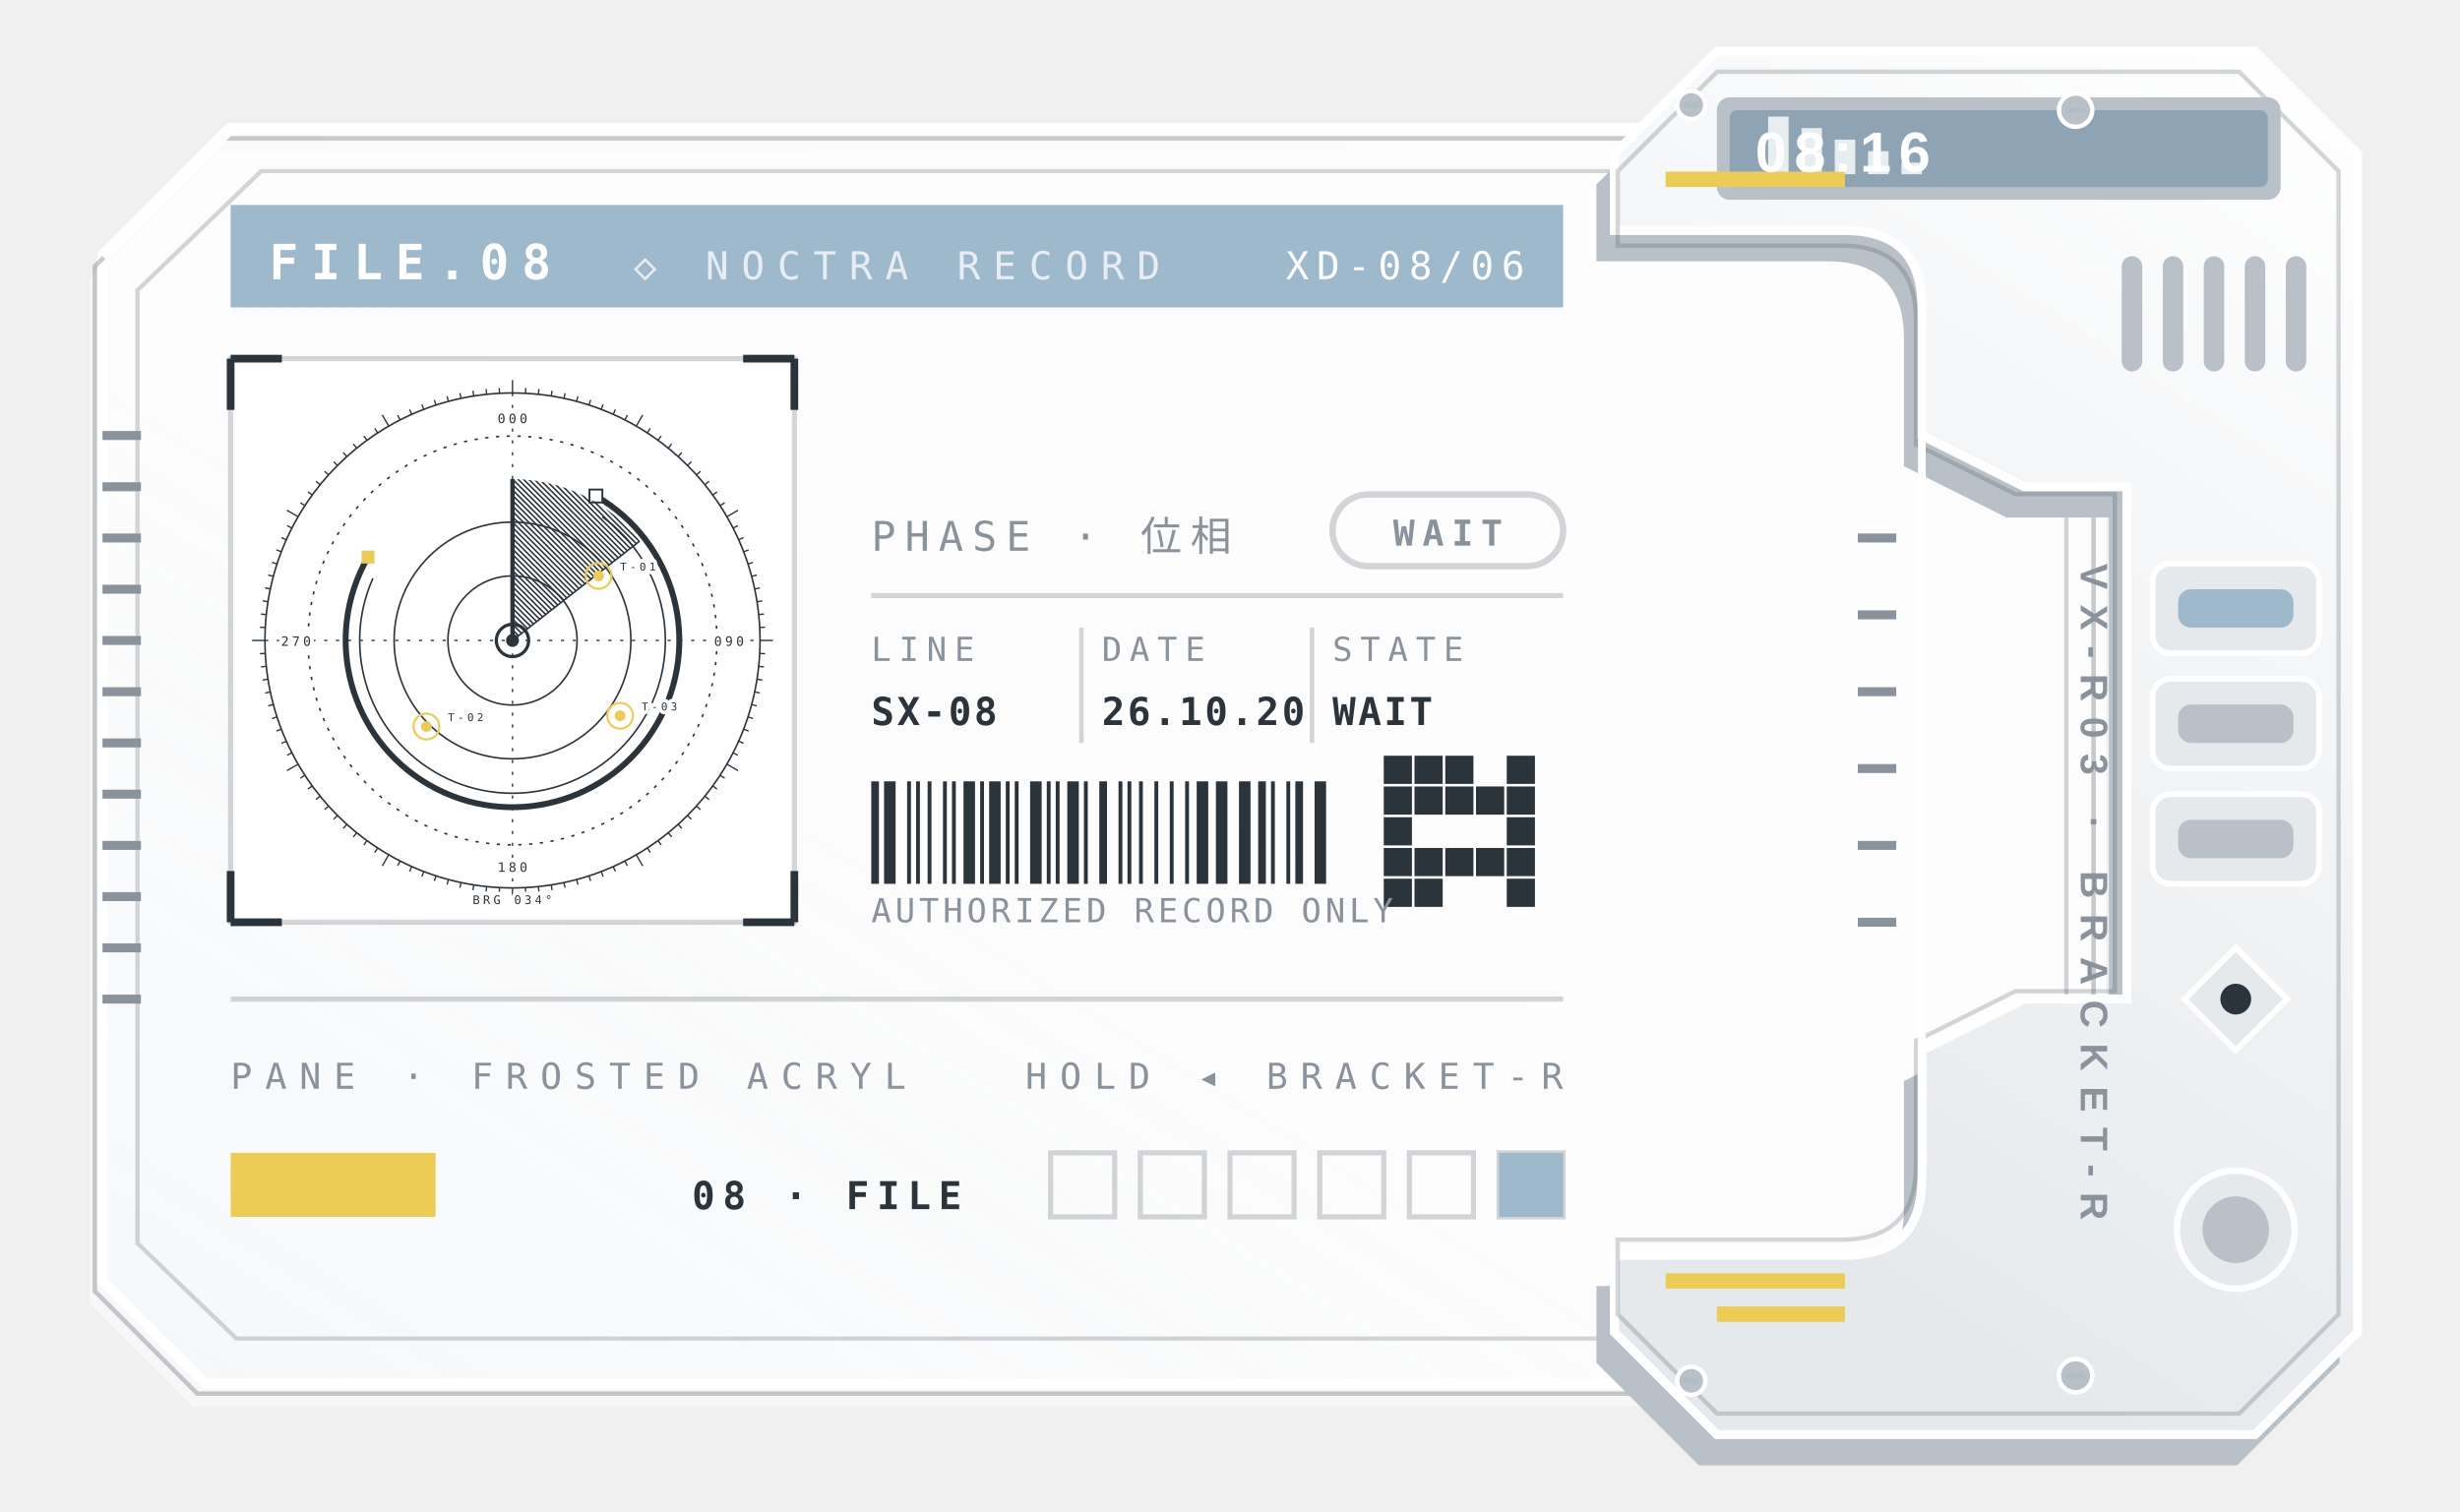
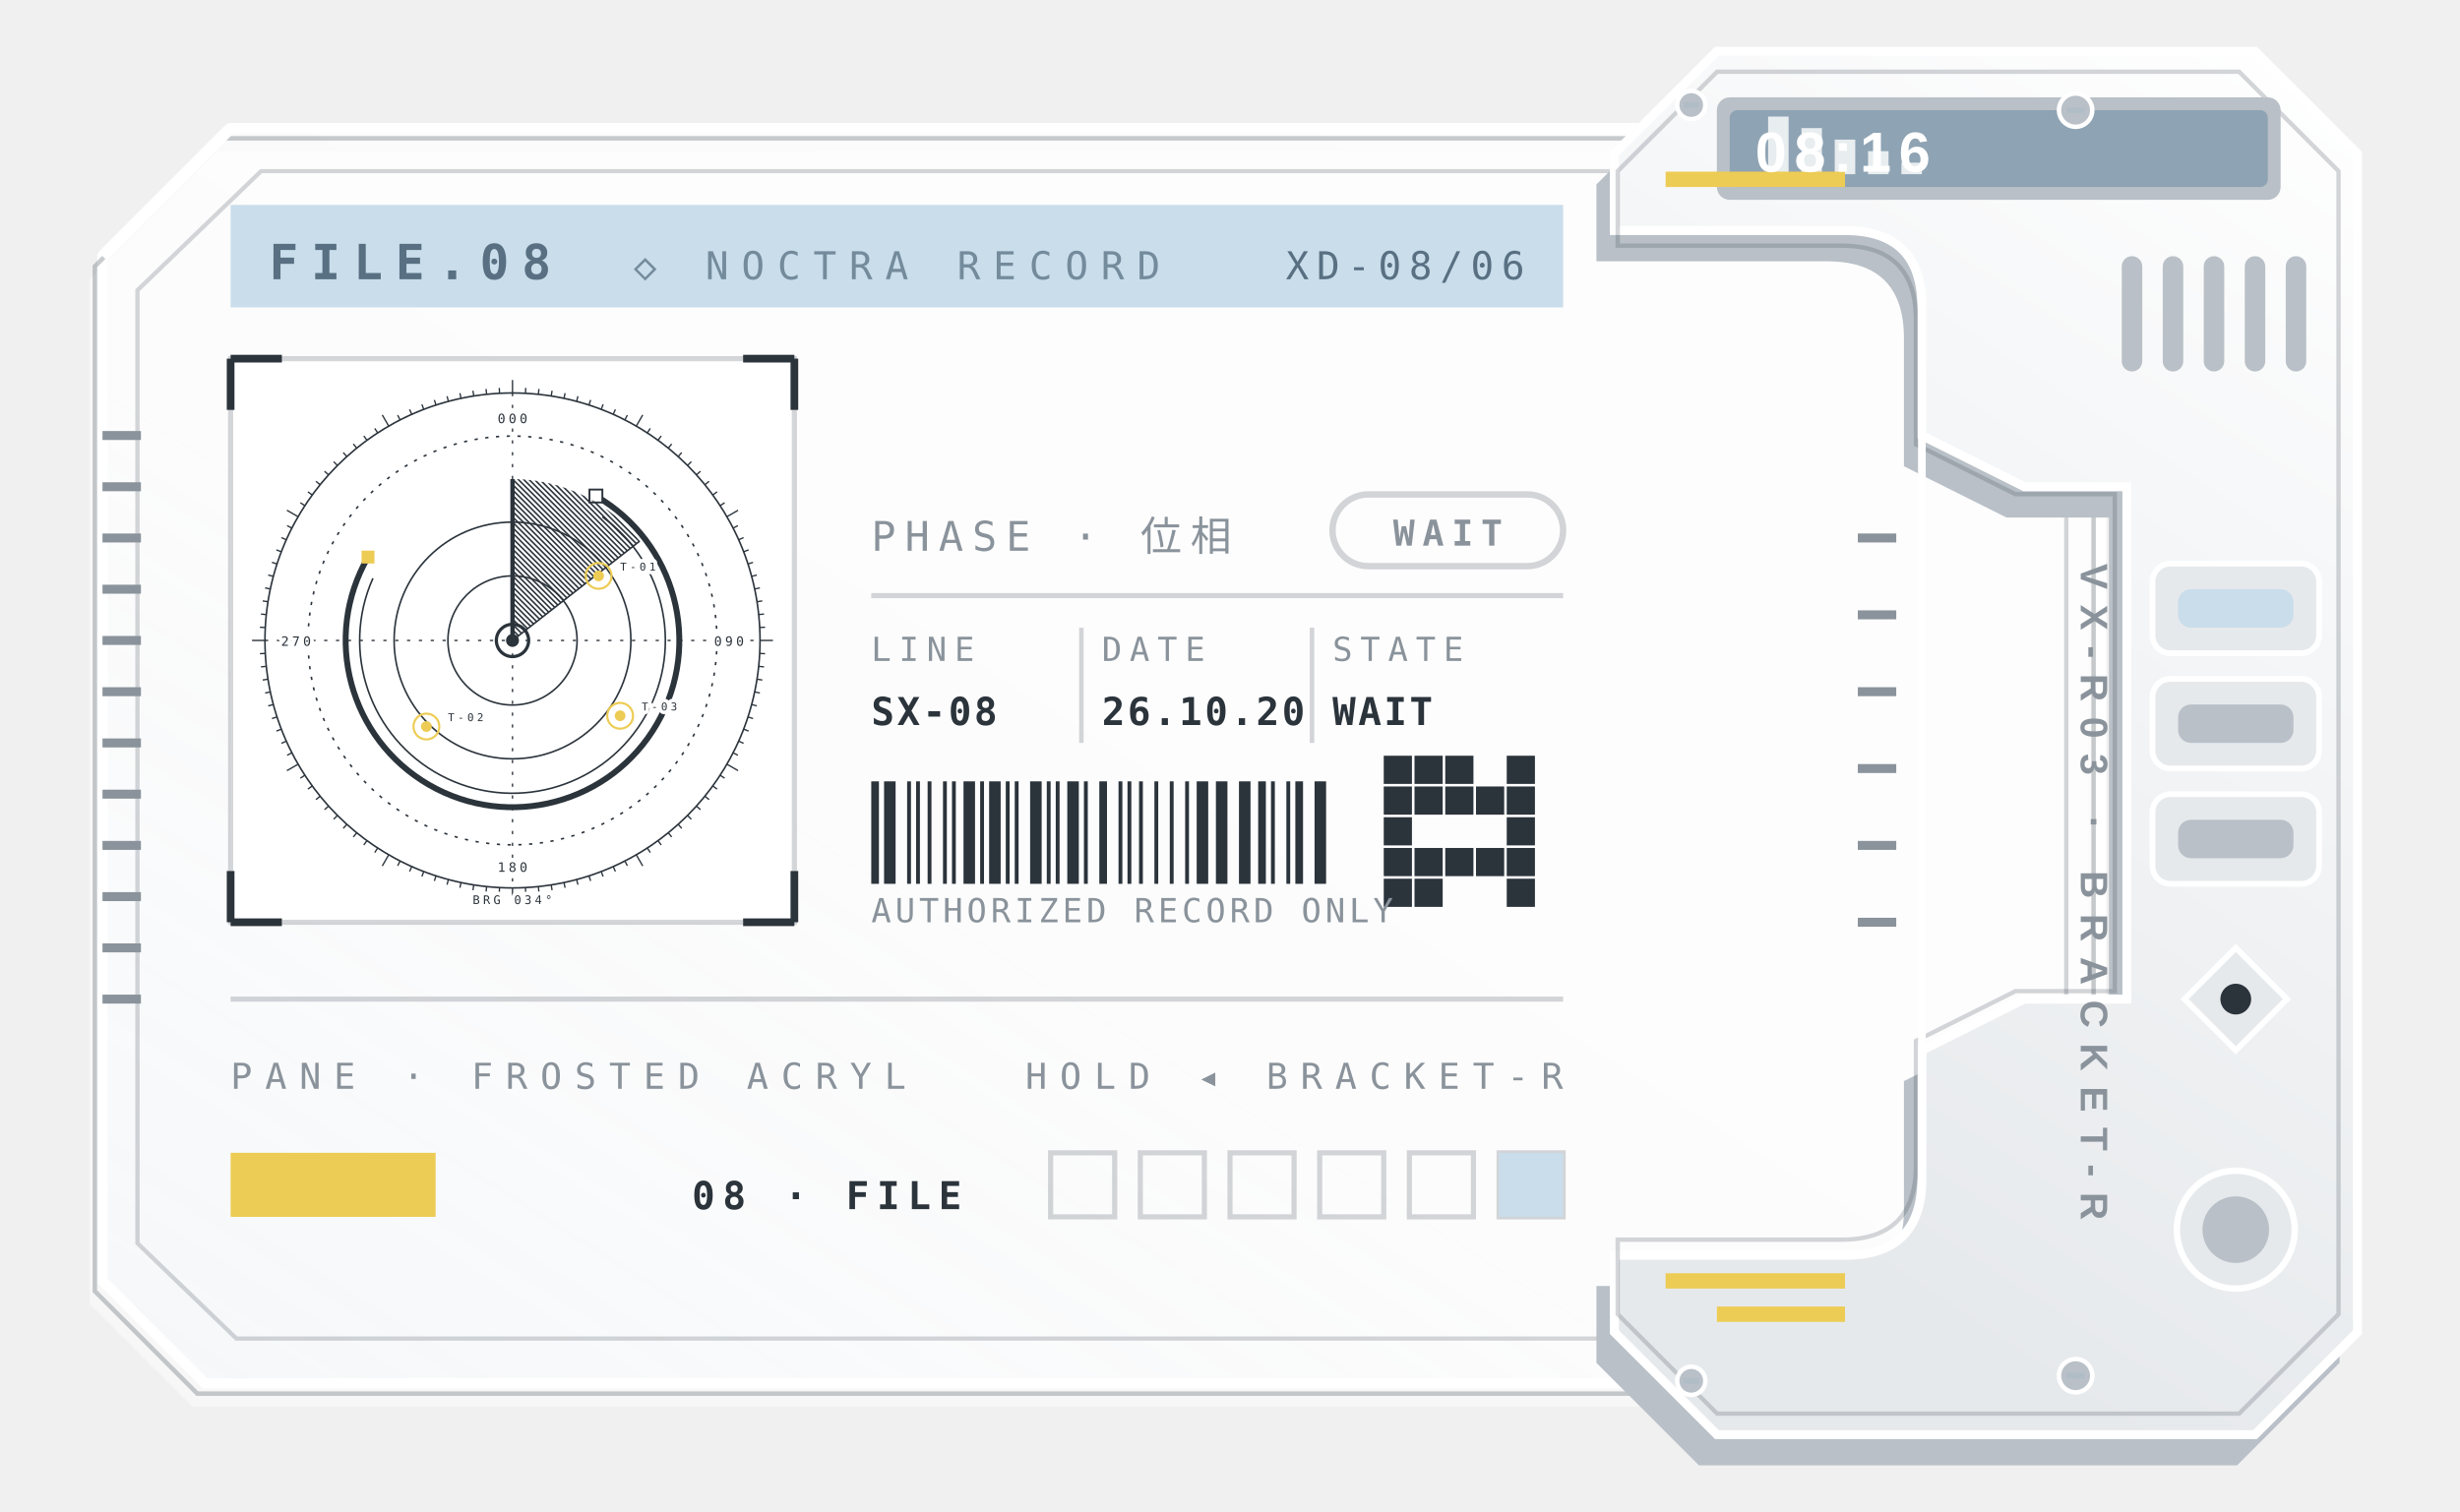
<svg xmlns="http://www.w3.org/2000/svg" width="384" height="236" viewBox="-4 -4 192 118">
  <g transform="translate(184 0) scale(-1 1)">
    <defs>
      <linearGradient id="p5043" x1="0" y1="0" x2="1" y2="1">
        <stop offset="0" stop-color="#FFFFFF" stop-opacity=".82" />
        <stop offset=".6" stop-color="#FFFFFF" stop-opacity=".66" />
        <stop offset="1" stop-color="#F4F7FA" stop-opacity=".74" />
      </linearGradient>
    </defs>
    <path d="M24 6H170L180 16V96L172 104H24Z" fill="rgba(255,255,255,.45)" transform="translate(1 1.8)" />
    <path d="M24 6H170L180 16V96L172 104H24Z" fill="url(#p5043)" />
    <path d="M24 6H170L180 16V96L172 104H24Z" fill="none" stroke="#FFFFFF" stroke-width=".8" />
    <path d="M24 6H170L180 16V96L172 104H24Z" fill="none" stroke="rgba(60,72,84,.28)" stroke-width=".35" transform="translate(.6 .8)" />
    <path d="M24 6H170L180 16V96L172 104H24Z" fill="none" stroke="rgba(60,72,84,.22)" stroke-width=".35" transform="translate(102.0 54.0) scale(.965 .93) translate(-102.0 -54.0)" />
    <path d="M180 30h-3" stroke="#8A939B" stroke-width=".7" />
    <path d="M180 34h-3" stroke="#8A939B" stroke-width=".7" />
    <path d="M180 38h-3" stroke="#8A939B" stroke-width=".7" />
    <path d="M180 42h-3" stroke="#8A939B" stroke-width=".7" />
    <path d="M180 46h-3" stroke="#8A939B" stroke-width=".7" />
    <path d="M180 50h-3" stroke="#8A939B" stroke-width=".7" />
    <path d="M180 54h-3" stroke="#8A939B" stroke-width=".7" />
    <path d="M180 58h-3" stroke="#8A939B" stroke-width=".7" />
    <path d="M180 62h-3" stroke="#8A939B" stroke-width=".7" />
    <path d="M180 66h-3" stroke="#8A939B" stroke-width=".7" />
    <path d="M180 70h-3" stroke="#8A939B" stroke-width=".7" />
    <path d="M180 74h-3" stroke="#8A939B" stroke-width=".7" />
    <path d="M170 6L180 16" stroke="#FFFFFF" stroke-width=".9" />
    <path d="M66 74H170" stroke="rgba(60,72,84,.22)" stroke-width=".4" />
    <rect x="66" y="86" width="5" height="5" fill="none" stroke="rgba(60,72,84,.22)" stroke-width=".4" />
    <rect x="73" y="86" width="5" height="5" fill="none" stroke="rgba(60,72,84,.22)" stroke-width=".4" />
    <rect x="80" y="86" width="5" height="5" fill="none" stroke="rgba(60,72,84,.22)" stroke-width=".4" />
    <rect x="87" y="86" width="5" height="5" fill="none" stroke="rgba(60,72,84,.22)" stroke-width=".4" />
    <rect x="94" y="86" width="5" height="5" fill="none" stroke="rgba(60,72,84,.22)" stroke-width=".4" />
    <rect x="101" y="86" width="5" height="5" fill="none" stroke="rgba(60,72,84,.22)" stroke-width=".4" />
-     <rect x="66" y="86" width="5" height="5" fill="#9FB9CC" />
+     <rect x="66" y="86" width="5" height="5" fill="#C9DDEB" />
    <rect x="154" y="86" width="16" height="5" fill="#EDCC55" />
    <defs>
      <linearGradient id="b5044" x1="0" y1="0" x2=".35" y2="1">
        <stop offset="0" stop-color="#FFFFFF" />
        <stop offset="1" stop-color="#E6E9EC" />
      </linearGradient>
    </defs>
    <path d="M4 8L12 0H54L62 8V14H44Q38 14 38 20V30L30 34H22V74H30L38 78V88Q38 94 44 94H62V100L54 108H12L4 100Z" fill="#B9C0C7" transform="translate(1.4 2.4)" />
    <path d="M4 8L12 0H54L62 8V14H44Q38 14 38 20V30L30 34H22V74H30L38 78V88Q38 94 44 94H62V100L54 108H12L4 100Z" fill="url(#b5044)" />
    <path d="M4 8L12 0H54L62 8V14H44Q38 14 38 20V30L30 34H22V74H30L38 78V88Q38 94 44 94H62V100L54 108H12L4 100Z" fill="none" stroke="#FFFFFF" stroke-width=".7" />
    <path d="M4 8L12 0H54L62 8V14H44Q38 14 38 20V30L30 34H22V74H30L38 78V88Q38 94 44 94H62V100L54 108H12L4 100Z" fill="none" stroke="rgba(60,72,84,.22)" stroke-width=".35" transform="translate(1.6 1.6) scale(.97)" />
    <rect x="10" y="3.6" width="44" height="8" rx="1" fill="#B9C0C7" />
    <rect x="11" y="4.6" width="42" height="6" rx=".6" fill="#8EA3B3" />
    <rect x="38.0" y="8.7" width="1.6" height="0.9" fill="#FFFFFF" opacity=".8" />
    <rect x="40.6" y="7.8" width="1.6" height="1.8" fill="#FFFFFF" opacity=".8" />
    <rect x="43.2" y="6.9" width="1.6" height="2.7" fill="#FFFFFF" opacity=".8" />
    <rect x="45.8" y="6.0" width="1.6" height="3.6" fill="#FFFFFF" opacity=".8" />
    <rect x="48.4" y="5.1" width="1.6" height="4.5" fill="#FFFFFF" opacity=".8" />
    <rect x="8.0" y="16" width="1.6" height="9" rx=".8" fill="#B9C0C7" />
    <rect x="11.2" y="16" width="1.6" height="9" rx=".8" fill="#B9C0C7" />
    <rect x="14.4" y="16" width="1.6" height="9" rx=".8" fill="#B9C0C7" />
    <rect x="17.6" y="16" width="1.6" height="9" rx=".8" fill="#B9C0C7" />
    <rect x="20.8" y="16" width="1.6" height="9" rx=".8" fill="#B9C0C7" />
    <rect x="7" y="40" width="13" height="7" rx="1.4" fill="#E6E9EC" stroke="#FFFFFF" stroke-width=".45" />
-     <rect x="9" y="42" width="9" height="3" rx="1" fill="#9FB9CC" />
+     <rect x="9" y="42" width="9" height="3" rx="1" fill="#C9DDEB" />
    <rect x="7" y="49" width="13" height="7" rx="1.4" fill="#E6E9EC" stroke="#FFFFFF" stroke-width=".45" />
    <rect x="9" y="51" width="9" height="3" rx="1" fill="#B9C0C7" />
    <rect x="7" y="58" width="13" height="7" rx="1.4" fill="#E6E9EC" stroke="#FFFFFF" stroke-width=".45" />
    <rect x="9" y="60" width="9" height="3" rx="1" fill="#B9C0C7" />
    <path d="M13.5 70l4 4l-4 4l-4 -4Z" fill="#E6E9EC" stroke="#FFFFFF" stroke-width=".45" />
    <circle cx="13.5" cy="74" r="1.2" fill="#2B333B" />
    <path d="M44 96H58" stroke="#EDCC55" stroke-width="1.2" />
    <path d="M44 98.6H54" stroke="#EDCC55" stroke-width="1.2" />
    <path d="M44 10H58" stroke="#EDCC55" stroke-width="1.2" />
    <circle cx="13.5" cy="92" r="4.6" fill="#E6E9EC" stroke="#FFFFFF" stroke-width=".5" />
    <circle cx="13.5" cy="92" r="2.6" fill="#B9C0C7" />
    <circle cx="26" cy="4.6" r="1.3" fill="#B9C0C7" stroke="#FFFFFF" stroke-width=".35" />
    <path d="M25.285 4.6H26.715" stroke="#B0BDC7" stroke-width=".45" />
    <circle cx="26" cy="103.4" r="1.3" fill="#B9C0C7" stroke="#FFFFFF" stroke-width=".35" />
    <path d="M25.285 103.4H26.715" stroke="#B0BDC7" stroke-width=".45" />
    <circle cx="56" cy="4.2" r="1.1" fill="#B9C0C7" stroke="#FFFFFF" stroke-width=".35" />
    <path d="M55.395 4.2H56.605" stroke="#B0BDC7" stroke-width=".45" />
    <circle cx="56" cy="103.8" r="1.1" fill="#B9C0C7" stroke="#FFFFFF" stroke-width=".35" />
    <path d="M55.395 103.8H56.605" stroke="#B0BDC7" stroke-width=".45" />
    <path d="M38 20V88" stroke="#FFFFFF" stroke-width=".6" />
    <path d="M40 38h3" stroke="#8A939B" stroke-width=".7" />
    <path d="M40 44h3" stroke="#8A939B" stroke-width=".7" />
    <path d="M40 50h3" stroke="#8A939B" stroke-width=".7" />
    <path d="M40 56h3" stroke="#8A939B" stroke-width=".7" />
    <path d="M40 62h3" stroke="#8A939B" stroke-width=".7" />
    <path d="M40 68h3" stroke="#8A939B" stroke-width=".7" />
  </g>
-   <rect x="14" y="12" width="104" height="8" fill="#9FB9CC" />
-   <text x="17" y="17.8" font-family="IBM Plex Mono, Menlo, monospace" font-weight="600" font-size="3.8" letter-spacing="1" text-anchor="start" fill="#FFFFFF">FILE.08</text>
-   <text x="66.0" y="17.8" font-family="IBM Plex Mono, Menlo, monospace" font-weight="500" font-size="3" letter-spacing="1" text-anchor="middle" fill="#FFFFFF" opacity=".75">◇ NOCTRA RECORD</text>
-   <text x="115" y="17.8" font-family="IBM Plex Mono, Menlo, monospace" font-weight="500" font-size="3" letter-spacing="0.6" text-anchor="end" fill="#FFFFFF">XD-08/06</text>
+   <rect x="14" y="12" width="104" height="8" fill="#C9DDEB" />
+   <text x="17" y="17.8" font-family="IBM Plex Mono, Menlo, monospace" font-weight="600" font-size="3.8" letter-spacing="1" text-anchor="start" fill="#587082">FILE.08</text>
+   <text x="66.0" y="17.8" font-family="IBM Plex Mono, Menlo, monospace" font-weight="500" font-size="3" letter-spacing="1" text-anchor="middle" fill="#587082" opacity=".75">◇ NOCTRA RECORD</text>
+   <text x="115" y="17.8" font-family="IBM Plex Mono, Menlo, monospace" font-weight="500" font-size="3" letter-spacing="0.6" text-anchor="end" fill="#587082">XD-08/06</text>
  <rect x="14" y="24" width="44" height="44" fill="#FFFFFF" stroke="rgba(60,72,84,.22)" stroke-width=".4" />
  <g transform="translate(15 25) scale(0.420)">
    <g>
      <circle cx="50" cy="50" r="46" fill="none" stroke="#2B333B" stroke-width="0.3" />
      <path d="M96.00 50.00L98.40 50.00M95.94 52.41L96.94 52.46M95.75 54.81L96.74 54.91M95.43 57.20L96.42 57.35M94.99 59.56L95.97 59.77M94.43 61.91L95.40 62.16M93.75 64.21L94.70 64.52M92.94 66.48L93.88 66.84M92.02 68.71L92.94 69.12M90.99 70.88L91.88 71.34M89.84 73.00L91.92 74.20M88.58 75.05L89.42 75.60M87.21 77.04L88.02 77.63M85.75 78.95L86.53 79.58M84.18 80.78L84.93 81.45M82.53 82.53L83.23 83.23M80.78 84.18L81.45 84.93M78.95 85.75L79.58 86.53M77.04 87.21L77.63 88.02M75.05 88.58L75.60 89.42M73.00 89.84L74.20 91.92M70.88 90.99L71.34 91.88M68.71 92.02L69.12 92.94M66.48 92.94L66.84 93.88M64.21 93.75L64.52 94.70M61.91 94.43L62.16 95.40M59.56 94.99L59.77 95.97M57.20 95.43L57.35 96.42M54.81 95.75L54.91 96.74M52.41 95.94L52.46 96.94M50.00 96.00L50.00 98.40M47.59 95.94L47.54 96.94M45.19 95.75L45.09 96.74M42.80 95.43L42.65 96.42M40.44 94.99L40.23 95.97M38.09 94.43L37.84 95.40M35.79 93.75L35.48 94.70M33.52 92.94L33.16 93.88M31.29 92.02L30.88 92.94M29.12 90.99L28.66 91.88M27.00 89.84L25.80 91.92M24.95 88.58L24.40 89.42M22.96 87.21L22.37 88.02M21.05 85.75L20.42 86.53M19.22 84.18L18.55 84.93M17.47 82.53L16.77 83.23M15.82 80.78L15.07 81.45M14.25 78.95L13.47 79.58M12.79 77.04L11.98 77.63M11.42 75.05L10.58 75.60M10.16 73.00L8.08 74.20M9.01 70.88L8.12 71.34M7.98 68.71L7.06 69.12M7.06 66.48L6.12 66.84M6.25 64.21L5.30 64.52M5.57 61.91L4.60 62.16M5.01 59.56L4.03 59.77M4.57 57.20L3.58 57.35M4.25 54.81L3.26 54.91M4.06 52.41L3.06 52.46M4.00 50.00L1.60 50.00M4.06 47.59L3.06 47.54M4.25 45.19L3.26 45.09M4.57 42.80L3.58 42.65M5.01 40.44L4.03 40.23M5.57 38.09L4.60 37.84M6.25 35.79L5.30 35.48M7.06 33.52L6.12 33.16M7.98 31.29L7.06 30.88M9.01 29.12L8.12 28.66M10.16 27.00L8.08 25.80M11.42 24.95L10.58 24.40M12.79 22.96L11.98 22.37M14.25 21.05L13.47 20.42M15.82 19.22L15.07 18.55M17.47 17.47L16.77 16.77M19.22 15.82L18.55 15.07M21.05 14.25L20.42 13.47M22.96 12.79L22.37 11.98M24.95 11.42L24.40 10.58M27.00 10.16L25.80 8.08M29.12 9.01L28.66 8.12M31.29 7.98L30.88 7.06M33.52 7.06L33.16 6.12M35.79 6.25L35.48 5.30M38.09 5.57L37.84 4.60M40.44 5.01L40.23 4.03M42.80 4.57L42.65 3.58M45.19 4.25L45.09 3.26M47.59 4.06L47.54 3.06M50.00 4.00L50.00 1.60M52.41 4.06L52.46 3.06M54.81 4.25L54.91 3.26M57.20 4.57L57.35 3.58M59.56 5.01L59.77 4.03M61.91 5.57L62.16 4.60M64.21 6.25L64.52 5.30M66.48 7.06L66.84 6.12M68.71 7.98L69.12 7.06M70.88 9.01L71.34 8.12M73.00 10.16L74.20 8.08M75.05 11.42L75.60 10.58M77.04 12.79L77.63 11.98M78.95 14.25L79.58 13.47M80.78 15.82L81.45 15.07M82.53 17.47L83.23 16.77M84.18 19.22L84.93 18.55M85.75 21.05L86.53 20.42M87.21 22.96L88.02 22.37M88.58 24.95L89.42 24.40M89.84 27.00L91.92 25.80M90.99 29.12L91.88 28.66M92.02 31.29L92.94 30.88M92.94 33.52L93.88 33.16M93.75 35.79L94.70 35.48M94.43 38.09L95.40 37.84M94.99 40.44L95.97 40.23M95.43 42.80L96.42 42.65M95.75 45.19L96.74 45.09M95.94 47.59L96.94 47.54" fill="none" stroke="#2B333B" stroke-width="0.25" />
    </g>
    <circle cx="50" cy="50" r="38" fill="none" stroke="#2B333B" stroke-width="0.3" stroke-dasharray="0.6 1.4" />
    <circle cx="50" cy="50" r="22" fill="none" stroke="#2B333B" stroke-width="0.3" />
    <circle cx="50" cy="50" r="12" fill="none" stroke="#2B333B" stroke-width="0.3" />
    <path d="M65.50 23.15A31 31 0 1 1 23.15 34.50" fill="none" stroke="#2B333B" stroke-width="1.1" />
    <path d="M66.69 27.02A28.4 28.4 0 1 1 24.06 38.45" fill="none" stroke="#2B333B" stroke-width="0.3" />
    <rect x="64.30" y="21.95" width="2.4" height="2.4" fill="#FFFFFF" stroke="#2B333B" stroke-width="0.35" />
    <rect x="21.95" y="33.30" width="2.4" height="2.4" fill="#EDCC55" />
    <g>
      <clipPath id="h38">
        <path d="M50.00 50.00L50.00 20.00L52.09 20.07L54.18 20.29L56.24 20.66L58.27 21.16L60.26 21.81L62.20 22.59L64.08 23.51L65.90 24.56L67.63 25.73L69.28 27.02L70.84 28.42L72.29 29.93L73.64 31.53Z" />
      </clipPath>
      <g clip-path="url(#h38)">
        <path d="M-60.00 -10L60.00 110M-59.00 -10L61.00 110M-58.00 -10L62.00 110M-57.00 -10L63.00 110M-56.00 -10L64.00 110M-55.00 -10L65.00 110M-54.00 -10L66.00 110M-53.00 -10L67.00 110M-52.00 -10L68.00 110M-51.00 -10L69.00 110M-50.00 -10L70.00 110M-49.00 -10L71.00 110M-48.00 -10L72.00 110M-47.00 -10L73.00 110M-46.00 -10L74.00 110M-45.00 -10L75.00 110M-44.00 -10L76.00 110M-43.00 -10L77.00 110M-42.00 -10L78.00 110M-41.00 -10L79.00 110M-40.00 -10L80.00 110M-39.00 -10L81.00 110M-38.00 -10L82.00 110M-37.00 -10L83.00 110M-36.00 -10L84.00 110M-35.00 -10L85.00 110M-34.00 -10L86.00 110M-33.00 -10L87.00 110M-32.00 -10L88.00 110M-31.00 -10L89.00 110M-30.00 -10L90.00 110M-29.00 -10L91.00 110M-28.00 -10L92.00 110M-27.00 -10L93.00 110M-26.00 -10L94.00 110M-25.00 -10L95.00 110M-24.00 -10L96.00 110M-23.00 -10L97.00 110M-22.00 -10L98.00 110M-21.00 -10L99.00 110M-20.00 -10L100.00 110M-19.00 -10L101.00 110M-18.00 -10L102.00 110M-17.00 -10L103.00 110M-16.00 -10L104.00 110M-15.00 -10L105.00 110M-14.00 -10L106.00 110M-13.00 -10L107.00 110M-12.00 -10L108.00 110M-11.00 -10L109.00 110M-10.00 -10L110.00 110M-9.00 -10L111.00 110M-8.00 -10L112.00 110M-7.00 -10L113.00 110M-6.00 -10L114.00 110M-5.00 -10L115.00 110M-4.00 -10L116.00 110M-3.00 -10L117.00 110M-2.00 -10L118.00 110M-1.00 -10L119.00 110M0.00 -10L120.00 110M1.00 -10L121.00 110M2.00 -10L122.00 110M3.00 -10L123.00 110M4.00 -10L124.00 110M5.00 -10L125.00 110M6.00 -10L126.00 110M7.00 -10L127.00 110M8.00 -10L128.00 110M9.00 -10L129.00 110M10.00 -10L130.00 110M11.00 -10L131.00 110M12.00 -10L132.00 110M13.00 -10L133.00 110M14.00 -10L134.00 110M15.00 -10L135.00 110M16.00 -10L136.00 110M17.00 -10L137.00 110M18.00 -10L138.00 110M19.00 -10L139.00 110M20.00 -10L140.00 110M21.00 -10L141.00 110M22.00 -10L142.00 110M23.00 -10L143.00 110M24.00 -10L144.00 110M25.00 -10L145.00 110M26.00 -10L146.00 110M27.00 -10L147.00 110M28.00 -10L148.00 110M29.00 -10L149.00 110M30.00 -10L150.00 110M31.00 -10L151.00 110M32.00 -10L152.00 110M33.00 -10L153.00 110M34.00 -10L154.00 110M35.00 -10L155.00 110M36.00 -10L156.00 110M37.00 -10L157.00 110M38.00 -10L158.00 110M39.00 -10L159.00 110M40.00 -10L160.00 110M41.00 -10L161.00 110M42.00 -10L162.00 110M43.00 -10L163.00 110M44.00 -10L164.00 110M45.00 -10L165.00 110M46.00 -10L166.00 110M47.00 -10L167.00 110M48.00 -10L168.00 110M49.00 -10L169.00 110M50.00 -10L170.00 110M51.00 -10L171.00 110M52.00 -10L172.00 110M53.00 -10L173.00 110M54.00 -10L174.00 110M55.00 -10L175.00 110M56.00 -10L176.00 110M57.00 -10L177.00 110M58.00 -10L178.00 110M59.00 -10L179.00 110M60.00 -10L180.00 110M61.00 -10L181.00 110M62.00 -10L182.00 110M63.00 -10L183.00 110M64.00 -10L184.00 110M65.00 -10L185.00 110M66.00 -10L186.00 110M67.00 -10L187.00 110M68.00 -10L188.00 110M69.00 -10L189.00 110M70.00 -10L190.00 110M71.00 -10L191.00 110M72.00 -10L192.00 110M73.00 -10L193.00 110M74.00 -10L194.00 110M75.00 -10L195.00 110M76.00 -10L196.00 110M77.00 -10L197.00 110M78.00 -10L198.00 110M79.00 -10L199.00 110M80.00 -10L200.00 110M81.00 -10L201.00 110M82.00 -10L202.00 110M83.00 -10L203.00 110M84.00 -10L204.00 110M85.00 -10L205.00 110M86.00 -10L206.00 110M87.00 -10L207.00 110M88.00 -10L208.00 110M89.00 -10L209.00 110M90.00 -10L210.00 110M91.00 -10L211.00 110M92.00 -10L212.00 110M93.00 -10L213.00 110M94.00 -10L214.00 110M95.00 -10L215.00 110M96.00 -10L216.00 110M97.00 -10L217.00 110M98.00 -10L218.00 110M99.00 -10L219.00 110M100.00 -10L220.00 110M101.00 -10L221.00 110M102.00 -10L222.00 110M103.00 -10L223.00 110M104.00 -10L224.00 110M105.00 -10L225.00 110M106.00 -10L226.00 110M107.00 -10L227.00 110M108.00 -10L228.00 110M109.00 -10L229.00 110M110.00 -10L230.00 110M111.00 -10L231.00 110M112.00 -10L232.00 110M113.00 -10L233.00 110M114.00 -10L234.00 110M115.00 -10L235.00 110M116.00 -10L236.00 110M117.00 -10L237.00 110M118.00 -10L238.00 110M119.00 -10L239.00 110M120.00 -10L240.00 110M121.00 -10L241.00 110M122.00 -10L242.00 110M123.00 -10L243.00 110M124.00 -10L244.00 110M125.00 -10L245.00 110M126.00 -10L246.00 110M127.00 -10L247.00 110M128.00 -10L248.00 110M129.00 -10L249.00 110M130.00 -10L250.00 110M131.00 -10L251.00 110M132.00 -10L252.00 110M133.00 -10L253.00 110M134.00 -10L254.00 110M135.00 -10L255.00 110M136.00 -10L256.00 110M137.00 -10L257.00 110M138.00 -10L258.00 110M139.00 -10L259.00 110" fill="none" stroke="#2B333B" stroke-width="0.3" />
      </g>
      <path d="M50 50L50.00 20.00" fill="none" stroke="#2B333B" stroke-width="0.8" />
      <path d="M50 50L73.64 31.53" fill="none" stroke="#2B333B" stroke-width="0.3" />
    </g>
    <path d="M50 4V96M4 50H96" fill="none" stroke="#2B333B" stroke-width="0.25" stroke-dasharray="0.6 1.6" />
    <circle cx="50" cy="50" r="3" fill="none" stroke="#2B333B" stroke-width="0.6" />
    <circle cx="50.00" cy="50.00" r="1.2" fill="#2B333B" />
    <text x="50" y="9.6" text-anchor="middle" font-family="IBM Plex Mono, Menlo, monospace" font-weight="500" font-size="2.4" letter-spacing="0.6" fill="#2B333B" stroke="#FFFFFF" stroke-width="1.4" paint-order="stroke" stroke-linejoin="round">000</text>
    <text x="93" y="51" text-anchor="end" font-family="IBM Plex Mono, Menlo, monospace" font-weight="500" font-size="2.4" letter-spacing="0.6" fill="#2B333B" stroke="#FFFFFF" stroke-width="1.4" paint-order="stroke" stroke-linejoin="round">090</text>
    <text x="50" y="93" text-anchor="middle" font-family="IBM Plex Mono, Menlo, monospace" font-weight="500" font-size="2.4" letter-spacing="0.6" fill="#2B333B" stroke="#FFFFFF" stroke-width="1.4" paint-order="stroke" stroke-linejoin="round">180</text>
    <text x="7" y="51" text-anchor="start" font-family="IBM Plex Mono, Menlo, monospace" font-weight="500" font-size="2.4" letter-spacing="0.6" fill="#2B333B" stroke="#FFFFFF" stroke-width="1.4" paint-order="stroke" stroke-linejoin="round">270</text>
    <g opacity="1">
      <circle cx="66.00" cy="38.00" r="1" fill="#EDCC55" />
      <circle cx="66" cy="38" r="2.4" fill="none" stroke="#EDCC55" stroke-width="0.4" />
      <text x="70" y="37" text-anchor="start" font-family="IBM Plex Mono, Menlo, monospace" font-weight="500" font-size="2" letter-spacing="0.6" fill="#2B333B" stroke="#FFFFFF" stroke-width="1.4" paint-order="stroke" stroke-linejoin="round">T-01</text>
    </g>
    <g opacity="1">
      <circle cx="34.00" cy="66.00" r="1" fill="#EDCC55" />
      <circle cx="34" cy="66" r="2.4" fill="none" stroke="#EDCC55" stroke-width="0.4" />
      <text x="38" y="65" text-anchor="start" font-family="IBM Plex Mono, Menlo, monospace" font-weight="500" font-size="2" letter-spacing="0.6" fill="#2B333B" stroke="#FFFFFF" stroke-width="1.4" paint-order="stroke" stroke-linejoin="round">T-02</text>
    </g>
    <g opacity="1">
      <circle cx="70.00" cy="64.00" r="1" fill="#EDCC55" />
      <circle cx="70" cy="64" r="2.4" fill="none" stroke="#EDCC55" stroke-width="0.4" />
      <text x="74" y="63" text-anchor="start" font-family="IBM Plex Mono, Menlo, monospace" font-weight="500" font-size="2" letter-spacing="0.6" fill="#2B333B" stroke="#FFFFFF" stroke-width="1.4" paint-order="stroke" stroke-linejoin="round">T-03</text>
    </g>
    <text x="50" y="99" text-anchor="middle" font-family="IBM Plex Mono, Menlo, monospace" font-weight="500" font-size="2.2" letter-spacing="0.6" fill="#2B333B" stroke="#FFFFFF" stroke-width="1.4" paint-order="stroke" stroke-linejoin="round">BRG 034°</text>
  </g>
  <path d="M14 24h4M14 24v4M58 24h-4M58 24v4M14 68h4M14 68v-4M58 68h-4M58 68v-4" stroke="#2B333B" stroke-width=".6" fill="none" />
  <text x="64" y="33" font-family="Archivo, Arial, sans-serif" font-weight="800" font-size="10.5" letter-spacing="0" text-anchor="start" fill="#2B333B" />
  <text x="64" y="39" font-family="IBM Plex Mono, Menlo, monospace" font-weight="500" font-size="3.2" letter-spacing="0.7" text-anchor="start" fill="#8A939B">PHASE · 位相</text>
  <rect x="100" y="34.6" width="18" height="5.6" rx="2.8" fill="none" stroke="rgba(60,72,84,.22)" stroke-width=".5" />
  <text x="109" y="38.6" font-family="IBM Plex Mono, Menlo, monospace" font-weight="700" font-size="2.8" letter-spacing="0.6" text-anchor="middle" fill="#8A939B">WAIT</text>
  <path d="M64 42.5H118" stroke="rgba(60,72,84,.22)" stroke-width=".4" />
  <text x="64.0" y="47.6" font-family="IBM Plex Mono, Menlo, monospace" font-weight="500" font-size="2.6" letter-spacing="0.6" text-anchor="start" fill="#8A939B">LINE</text>
  <text x="64.0" y="52.6" font-family="IBM Plex Mono, Menlo, monospace" font-weight="600" font-size="3" letter-spacing="0.2" text-anchor="start" fill="#2B333B">SX-08</text>
  <text x="82.0" y="47.6" font-family="IBM Plex Mono, Menlo, monospace" font-weight="500" font-size="2.6" letter-spacing="0.6" text-anchor="start" fill="#8A939B">DATE</text>
  <text x="82.0" y="52.6" font-family="IBM Plex Mono, Menlo, monospace" font-weight="600" font-size="3" letter-spacing="0.2" text-anchor="start" fill="#2B333B">26.10.20</text>
  <path d="M80.4 45V54" stroke="rgba(60,72,84,.22)" stroke-width=".35" />
  <text x="100.0" y="47.6" font-family="IBM Plex Mono, Menlo, monospace" font-weight="500" font-size="2.6" letter-spacing="0.6" text-anchor="start" fill="#8A939B">STATE</text>
  <text x="100.0" y="52.6" font-family="IBM Plex Mono, Menlo, monospace" font-weight="600" font-size="3" letter-spacing="0.2" text-anchor="start" fill="#2B333B">WAIT</text>
  <path d="M98.4 45V54" stroke="rgba(60,72,84,.22)" stroke-width=".35" />
  <rect x="64.00" y="57" width="0.6" height="8" fill="#2B333B" />
  <rect x="65.00" y="57" width="0.9" height="8" fill="#2B333B" />
  <rect x="66.80" y="57" width="0.3" height="8" fill="#2B333B" />
  <rect x="67.50" y="57" width="0.3" height="8" fill="#2B333B" />
  <rect x="68.40" y="57" width="0.3" height="8" fill="#2B333B" />
  <rect x="69.60" y="57" width="0.3" height="8" fill="#2B333B" />
  <rect x="70.30" y="57" width="0.3" height="8" fill="#2B333B" />
  <rect x="71.20" y="57" width="0.9" height="8" fill="#2B333B" />
  <rect x="72.50" y="57" width="0.3" height="8" fill="#2B333B" />
  <rect x="73.20" y="57" width="0.9" height="8" fill="#2B333B" />
  <rect x="74.50" y="57" width="0.3" height="8" fill="#2B333B" />
  <rect x="75.20" y="57" width="0.3" height="8" fill="#2B333B" />
  <rect x="76.40" y="57" width="0.9" height="8" fill="#2B333B" />
  <rect x="77.70" y="57" width="0.3" height="8" fill="#2B333B" />
  <rect x="78.40" y="57" width="0.3" height="8" fill="#2B333B" />
  <rect x="79.30" y="57" width="0.9" height="8" fill="#2B333B" />
  <rect x="80.60" y="57" width="0.3" height="8" fill="#2B333B" />
  <rect x="81.80" y="57" width="0.6" height="8" fill="#2B333B" />
  <rect x="83.30" y="57" width="0.3" height="8" fill="#2B333B" />
  <rect x="84.00" y="57" width="0.3" height="8" fill="#2B333B" />
  <rect x="84.90" y="57" width="0.3" height="8" fill="#2B333B" />
  <rect x="86.10" y="57" width="0.3" height="8" fill="#2B333B" />
  <rect x="87.30" y="57" width="0.3" height="8" fill="#2B333B" />
  <rect x="88.50" y="57" width="0.3" height="8" fill="#2B333B" />
  <rect x="89.40" y="57" width="0.9" height="8" fill="#2B333B" />
  <rect x="90.90" y="57" width="0.9" height="8" fill="#2B333B" />
  <rect x="92.70" y="57" width="0.9" height="8" fill="#2B333B" />
  <rect x="94.20" y="57" width="0.6" height="8" fill="#2B333B" />
  <rect x="95.20" y="57" width="0.3" height="8" fill="#2B333B" />
  <rect x="96.40" y="57" width="0.3" height="8" fill="#2B333B" />
  <rect x="97.10" y="57" width="0.6" height="8" fill="#2B333B" />
  <rect x="98.60" y="57" width="0.9" height="8" fill="#2B333B" />
  <g transform="translate(104 55)">
    <rect x="0.0" y="0.0" width="2.2" height="2.2" fill="#2B333B" />
    <rect x="2.4" y="0.0" width="2.2" height="2.2" fill="#2B333B" />
    <rect x="4.8" y="0.0" width="2.2" height="2.2" fill="#2B333B" />
    <rect x="9.6" y="0.0" width="2.2" height="2.2" fill="#2B333B" />
    <rect x="0.0" y="2.4" width="2.2" height="2.2" fill="#2B333B" />
    <rect x="2.4" y="2.4" width="2.2" height="2.2" fill="#2B333B" />
    <rect x="4.8" y="2.4" width="2.2" height="2.2" fill="#2B333B" />
    <rect x="7.2" y="2.4" width="2.2" height="2.2" fill="#2B333B" />
    <rect x="9.6" y="2.4" width="2.2" height="2.2" fill="#2B333B" />
    <rect x="0.0" y="4.8" width="2.2" height="2.2" fill="#2B333B" />
    <rect x="9.6" y="4.8" width="2.2" height="2.2" fill="#2B333B" />
    <rect x="0.0" y="7.2" width="2.2" height="2.2" fill="#2B333B" />
    <rect x="2.4" y="7.2" width="2.2" height="2.2" fill="#2B333B" />
    <rect x="4.8" y="7.2" width="2.2" height="2.2" fill="#2B333B" />
    <rect x="7.2" y="7.2" width="2.2" height="2.2" fill="#2B333B" />
    <rect x="9.6" y="7.2" width="2.2" height="2.2" fill="#2B333B" />
    <rect x="0.0" y="9.6" width="2.2" height="2.2" fill="#2B333B" />
    <rect x="2.4" y="9.6" width="2.2" height="2.2" fill="#2B333B" />
    <rect x="9.6" y="9.6" width="2.2" height="2.2" fill="#2B333B" />
  </g>
  <text x="64" y="68" font-family="IBM Plex Mono, Menlo, monospace" font-weight="500" font-size="2.6" letter-spacing="0.3" text-anchor="start" fill="#8A939B">AUTHORIZED RECORD ONLY</text>
  <text x="14" y="81" font-family="IBM Plex Mono, Menlo, monospace" font-weight="500" font-size="2.8" letter-spacing="1" text-anchor="start" fill="#8A939B">PANE · FROSTED ACRYL</text>
  <text x="118" y="81" font-family="IBM Plex Mono, Menlo, monospace" font-weight="500" font-size="2.8" letter-spacing="1" text-anchor="end" fill="#8A939B">HOLD ◂ BRACKET-R</text>
  <text x="50" y="90.4" font-family="IBM Plex Mono, Menlo, monospace" font-weight="600" font-size="3" letter-spacing="0.6" text-anchor="start" fill="#2B333B">08 · FILE</text>
  <text x="133" y="9.4" font-family="Archivo, Arial, sans-serif" font-weight="800" font-size="4.4" letter-spacing="0.6" text-anchor="start" fill="#FFFFFF">08:16</text>
  <text x="0" y="0" font-family="Archivo, Arial, sans-serif" font-weight="700" font-size="3" letter-spacing="1.2" text-anchor="start" fill="#8A939B" transform="translate(158.4 40) rotate(90)">VX-R03 · BRACKET-R</text>
</svg>
